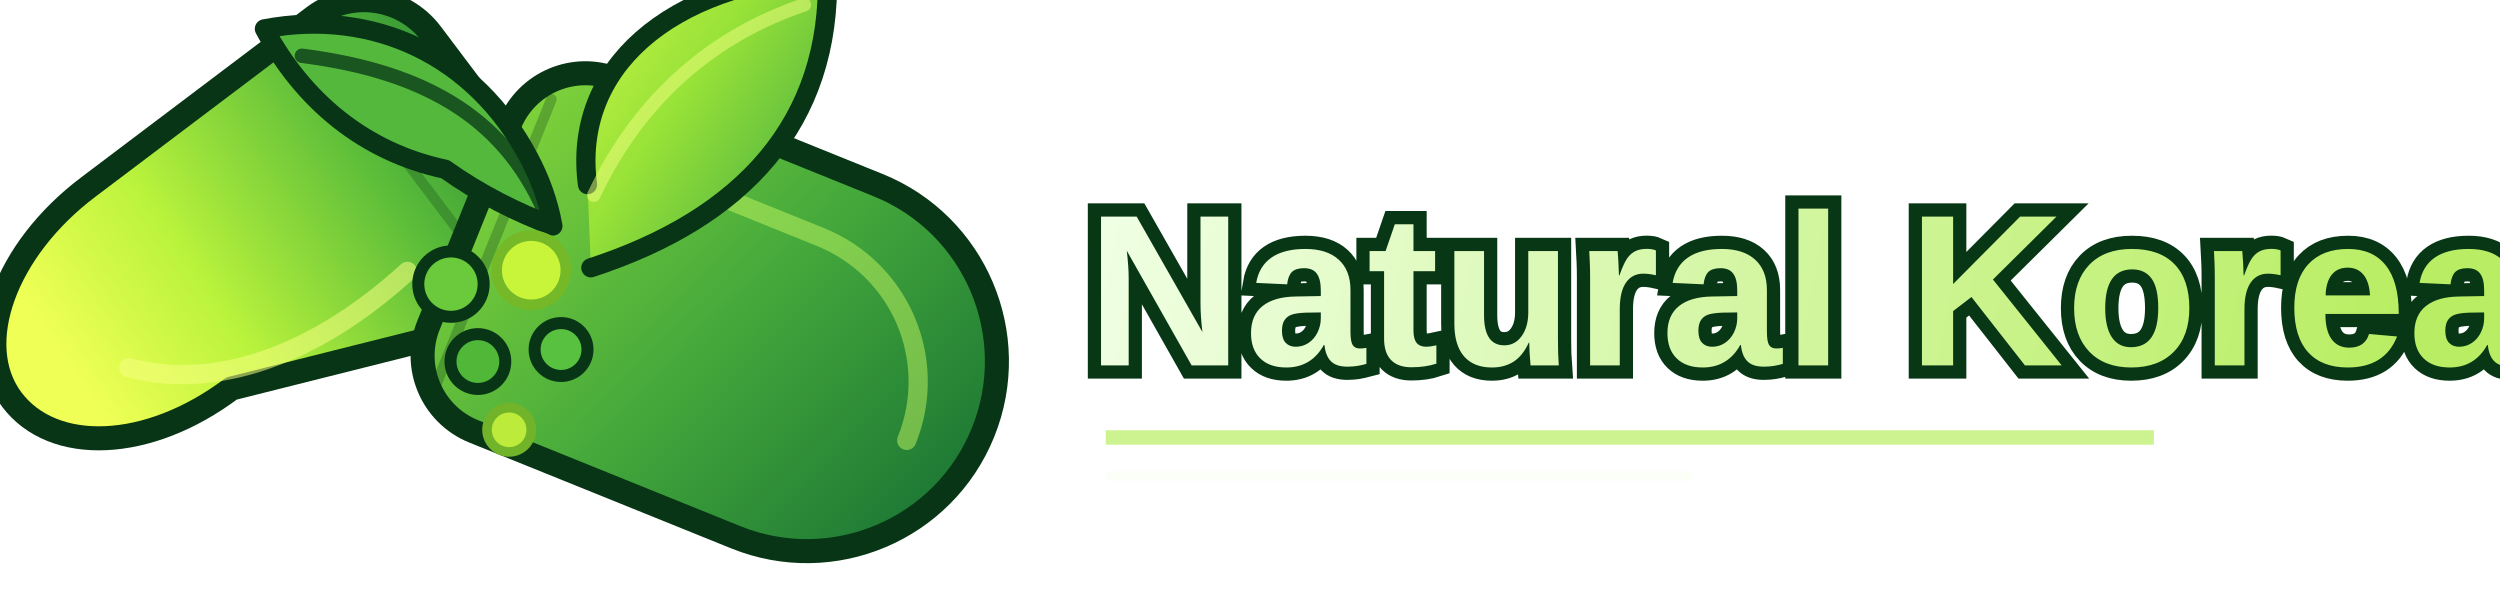
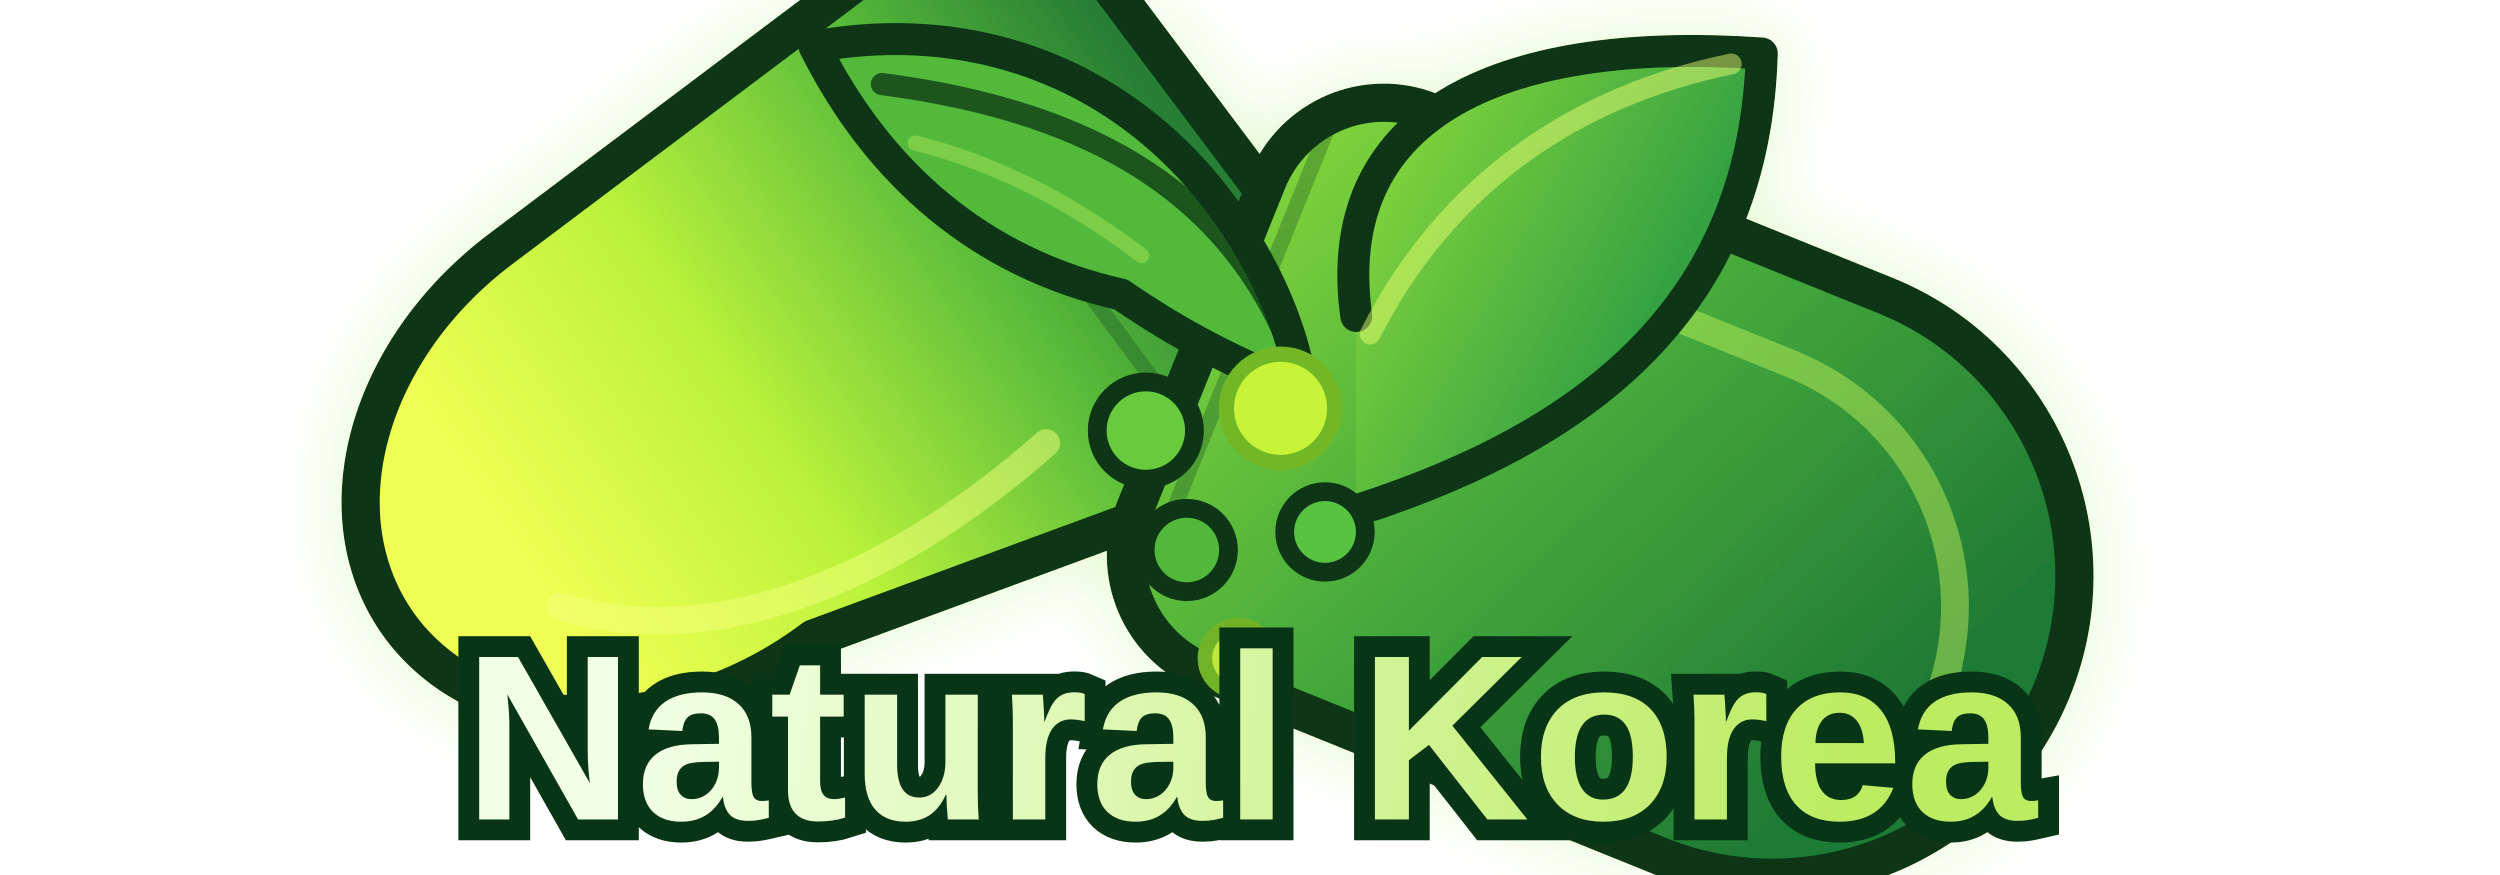
- <svg xmlns="http://www.w3.org/2000/svg" viewBox="0 0 520 128" role="img" aria-labelledby="title desc">
+ <svg xmlns="http://www.w3.org/2000/svg" viewBox="0 0 360 126" role="img" aria-labelledby="title desc">
  <defs>
-     <linearGradient id="leftCapsule" x1="13" x2="125" y1="77" y2="42" gradientUnits="userSpaceOnUse">
-       <stop stop-color="#efff55" />
-       <stop offset="0.28" stop-color="#baf33c" />
-       <stop offset="0.66" stop-color="#57ba39" />
-       <stop offset="1" stop-color="#238134" />
+     <linearGradient id="leftFill" x1="53" x2="160" y1="66" y2="33" gradientUnits="userSpaceOnUse">
+       <stop stop-color="#efff52" />
+       <stop offset="0.35" stop-color="#baf23b" />
+       <stop offset="0.72" stop-color="#58bb3a" />
+       <stop offset="1" stop-color="#277f34" />
    </linearGradient>
-     <linearGradient id="rightCapsule" x1="95" x2="202" y1="42" y2="87" gradientUnits="userSpaceOnUse">
-       <stop stop-color="#7ed13a" />
-       <stop offset="0.52" stop-color="#45a93b" />
+     <linearGradient id="rightFill" x1="177" x2="288" y1="36" y2="88" gradientUnits="userSpaceOnUse">
+       <stop stop-color="#83d63a" />
+       <stop offset="0.5" stop-color="#45aa3b" />
      <stop offset="1" stop-color="#1f7b35" />
    </linearGradient>
-     <linearGradient id="leafBright" x1="96" x2="173" y1="5" y2="57" gradientUnits="userSpaceOnUse">
-       <stop stop-color="#e3ff4b" />
-       <stop offset="0.5" stop-color="#98e238" />
+     <linearGradient id="leafFill" x1="126" x2="230" y1="5" y2="61" gradientUnits="userSpaceOnUse">
+       <stop stop-color="#e2ff49" />
+       <stop offset="0.48" stop-color="#9be637" />
      <stop offset="1" stop-color="#34a143" />
    </linearGradient>
-     <linearGradient id="wordFill" x1="226" x2="493" y1="41" y2="91" gradientUnits="userSpaceOnUse">
-       <stop stop-color="#f0ffe5" />
-       <stop offset="1" stop-color="#b9ee64" />
+     <linearGradient id="textFill" x1="94" x2="266" y1="95" y2="118" gradientUnits="userSpaceOnUse">
+       <stop stop-color="#f1ffe4" />
+       <stop offset="1" stop-color="#bcec62" />
    </linearGradient>
+     <filter id="shadow" x="-12%" y="-14%" width="124%" height="136%" color-interpolation-filters="sRGB">
+       <feDropShadow dx="0" dy="3" stdDeviation="2.4" flood-color="#03180b" flood-opacity="0.48" />
+       <feDropShadow dx="0" dy="0" stdDeviation="5" flood-color="#8cec32" flood-opacity="0.24" />
+     </filter>
  </defs>
-   <g stroke="#073515" stroke-linecap="round" stroke-linejoin="round">
-     <path d="M39.7 77.8C19.3 85.2 0.2 80.1-4.7 66.6-9.5 53.1 3.1 36.4 23.5 29l55.1-20.1c9.1-3.3 19.1 1.4 22.4 10.5l14.3 39.3c3.3 9.1-1.4 19.1-10.5 22.4L39.7 77.8Z" fill="url(#leftCapsule)" stroke-width="5" transform="rotate(-17 54 51)" />
-     <path d="M20.5 67.4c15.7 9.8 37.7 9 61.3-2.2" fill="none" stroke="#f5ff82" stroke-width="4" opacity="0.55" transform="rotate(-17 54 51)" />
-     <path d="M78.8 17.5 103.9 86" fill="none" stroke="#073515" stroke-width="2.2" opacity="0.26" transform="rotate(-17 54 51)" />
-     <path d="M110.5 28.8h58.8c21.8 0 39.5 17.7 39.5 39.5s-17.7 39.5-39.5 39.5h-58.8c-9.4 0-17-7.6-17-17V45.8c0-9.4 7.6-17 17-17Z" fill="url(#rightCapsule)" stroke-width="5" transform="rotate(22 151 68)" />
-     <path d="M111.7 43.3h50.5c18 0 32.5 14.5 32.5 32.5" fill="none" stroke="#c8fa62" stroke-width="4" opacity="0.48" transform="rotate(22 151 68)" />
-     <path d="M99.6 37.7v63.9" fill="none" stroke="#073515" stroke-width="2.2" opacity="0.27" transform="rotate(22 151 68)" />
-     <path d="M92.6 35.2C75.7 31.6 63 20.9 55 6c22.7-4.3 43.8 5.6 55 26.8 2.4 4.5 4.1 9.2 5 14.2-7.5-2.8-15.1-6.6-22.4-11.8Z" fill="#54b83c" stroke-width="4" />
-     <path d="M122.2 38.4c-3.2-24.1 16.8-41.8 49.9-43.9 0.8 31-17.6 50.9-49.2 61.2" fill="url(#leafBright)" stroke-width="4" />
-     <path d="M114 45.8C105.9 25.4 89.5 15 62.8 11.6" fill="none" stroke-width="3" opacity="0.75" />
-     <path d="M123.5 40.6c9.6-20.4 25.2-33.4 43.8-39.6" fill="none" stroke="#f2ff80" stroke-width="2.8" opacity="0.5" />
-     <circle cx="93.8" cy="59.1" r="6.8" fill="#6aca3c" stroke-width="2.5" />
-     <circle cx="110.5" cy="56.2" r="7.2" fill="#c8f439" stroke="#75b828" stroke-width="2.2" />
-     <circle cx="99.4" cy="75.2" r="5.7" fill="#50b739" stroke-width="2.5" />
-     <circle cx="116.7" cy="72.7" r="5.5" fill="#58c240" stroke-width="2.5" />
-     <circle cx="105.9" cy="89.4" r="4.6" fill="#bdeb3b" stroke="#72b429" stroke-width="2" />
+   <g filter="url(#shadow)" stroke="#073515" stroke-linecap="round" stroke-linejoin="round">
+     <path d="M84.6 72.4C61 81 35.9 72.9 28.5 54.4 21.2 35.8 34.5 14 58.1 5.5l69.2-25.1c9.8-3.5 20.7 1.5 24.3 11.3l18.9 52.2c3.6 9.8-1.5 20.7-11.3 24.3L84.6 72.4Z" fill="url(#leftFill)" stroke-width="5.5" transform="translate(20 18) rotate(-17 96 31)" />
+     <path d="M51 57.3c17.8 12.1 44.2 11.4 73.8-2" fill="none" stroke="#f4ff7e" stroke-width="4" opacity="0.5" transform="translate(20 18) rotate(-17 96 31)" />
+     <path d="M125 2.5 153.5 83" fill="none" stroke="#083817" stroke-width="2.2" opacity="0.28" transform="translate(20 18) rotate(-17 96 31)" />
+     <path d="M200.4 18.8h70.6c24 0 43.5 19.5 43.5 43.5s-19.5 43.5-43.5 43.5h-70.6c-10 0-18.1-8.1-18.1-18.1V36.9c0-10 8.1-18.1 18.1-18.1Z" fill="url(#rightFill)" stroke-width="5.5" transform="translate(-14 12) rotate(22 248 62)" />
+     <path d="M204 33h58c21 0 37.8 16.9 37.8 37.8" fill="none" stroke="#c7f65b" stroke-width="4" opacity="0.45" transform="translate(-14 12) rotate(22 248 62)" />
+     <path d="M187.5 22v73" fill="none" stroke="#083817" stroke-width="2.2" opacity="0.28" transform="translate(-14 12) rotate(22 248 62)" />
+     <path d="M161.4 42.4c-20.1-4.5-34.9-17.3-44.1-35.7 27-4.9 51.7 7.2 64.8 32.9 2.6 5.2 4.5 10.6 5.4 16.4-8.6-3.1-17.4-7.6-26.1-13.6Z" fill="#52b93b" stroke-width="4.6" />
+     <path d="M195.3 45.5C191.4 17.3 214.8 5 253.7 7.7c-1 34.8-22.8 54.4-58.4 65.8" fill="url(#leafFill)" stroke-width="4.6" />
+     <path d="M186.6 52C177.7 28.5 158.3 16.2 127 12.1" fill="none" stroke-width="3.2" opacity="0.74" />
+     <path d="M197.3 48.1c11.2-22 29.8-34.3 52-38.9" fill="none" stroke="#f0ff76" stroke-width="3" opacity="0.48" />
+     <path d="M164.4 36.8c-10.5-8-21.4-13.4-32.6-16.2" fill="none" stroke="#c9f45b" stroke-width="2.2" opacity="0.34" />
+     <circle cx="165" cy="62" r="7" fill="#68ca3d" stroke-width="2.7" />
+     <circle cx="184.4" cy="58.8" r="7.8" fill="#c8f438" stroke="#72b728" stroke-width="2.2" />
+     <circle cx="170.9" cy="79.2" r="6" fill="#51b83a" stroke-width="2.7" />
+     <circle cx="190.8" cy="76.6" r="5.8" fill="#58c341" stroke-width="2.7" />
+     <circle cx="178.3" cy="94.8" r="4.8" fill="#bdea39" stroke="#70b327" stroke-width="2.1" />
  </g>
-   <g>
-     <text x="226" y="76" fill="#083716" stroke="#083716" stroke-width="5.5" paint-order="stroke fill" font-family="Arial Rounded MT Bold, Arial, sans-serif" font-size="45" font-weight="800" letter-spacing="0.4">
-       Natural Korea
-     </text>
-     <text x="226" y="76" fill="url(#wordFill)" font-family="Arial Rounded MT Bold, Arial, sans-serif" font-size="45" font-weight="800" letter-spacing="0.4">
-       Natural Korea
-     </text>
-     <path d="M230 91h218" fill="none" stroke="#b9ee64" stroke-width="3" opacity="0.72" />
-     <path d="M230 99h122" fill="none" stroke="#f0ffe5" stroke-width="2" opacity="0.3" />
-   </g>
+   <text x="180" y="118" text-anchor="middle" fill="#073515" stroke="#073515" stroke-width="6" paint-order="stroke fill" font-family="Arial Rounded MT Bold, Arial, sans-serif" font-size="34" font-weight="800" letter-spacing="0.3">
+     Natural Korea
+   </text>
+   <text x="180" y="118" text-anchor="middle" fill="url(#textFill)" font-family="Arial Rounded MT Bold, Arial, sans-serif" font-size="34" font-weight="800" letter-spacing="0.3">
+     Natural Korea
+   </text>
</svg>
